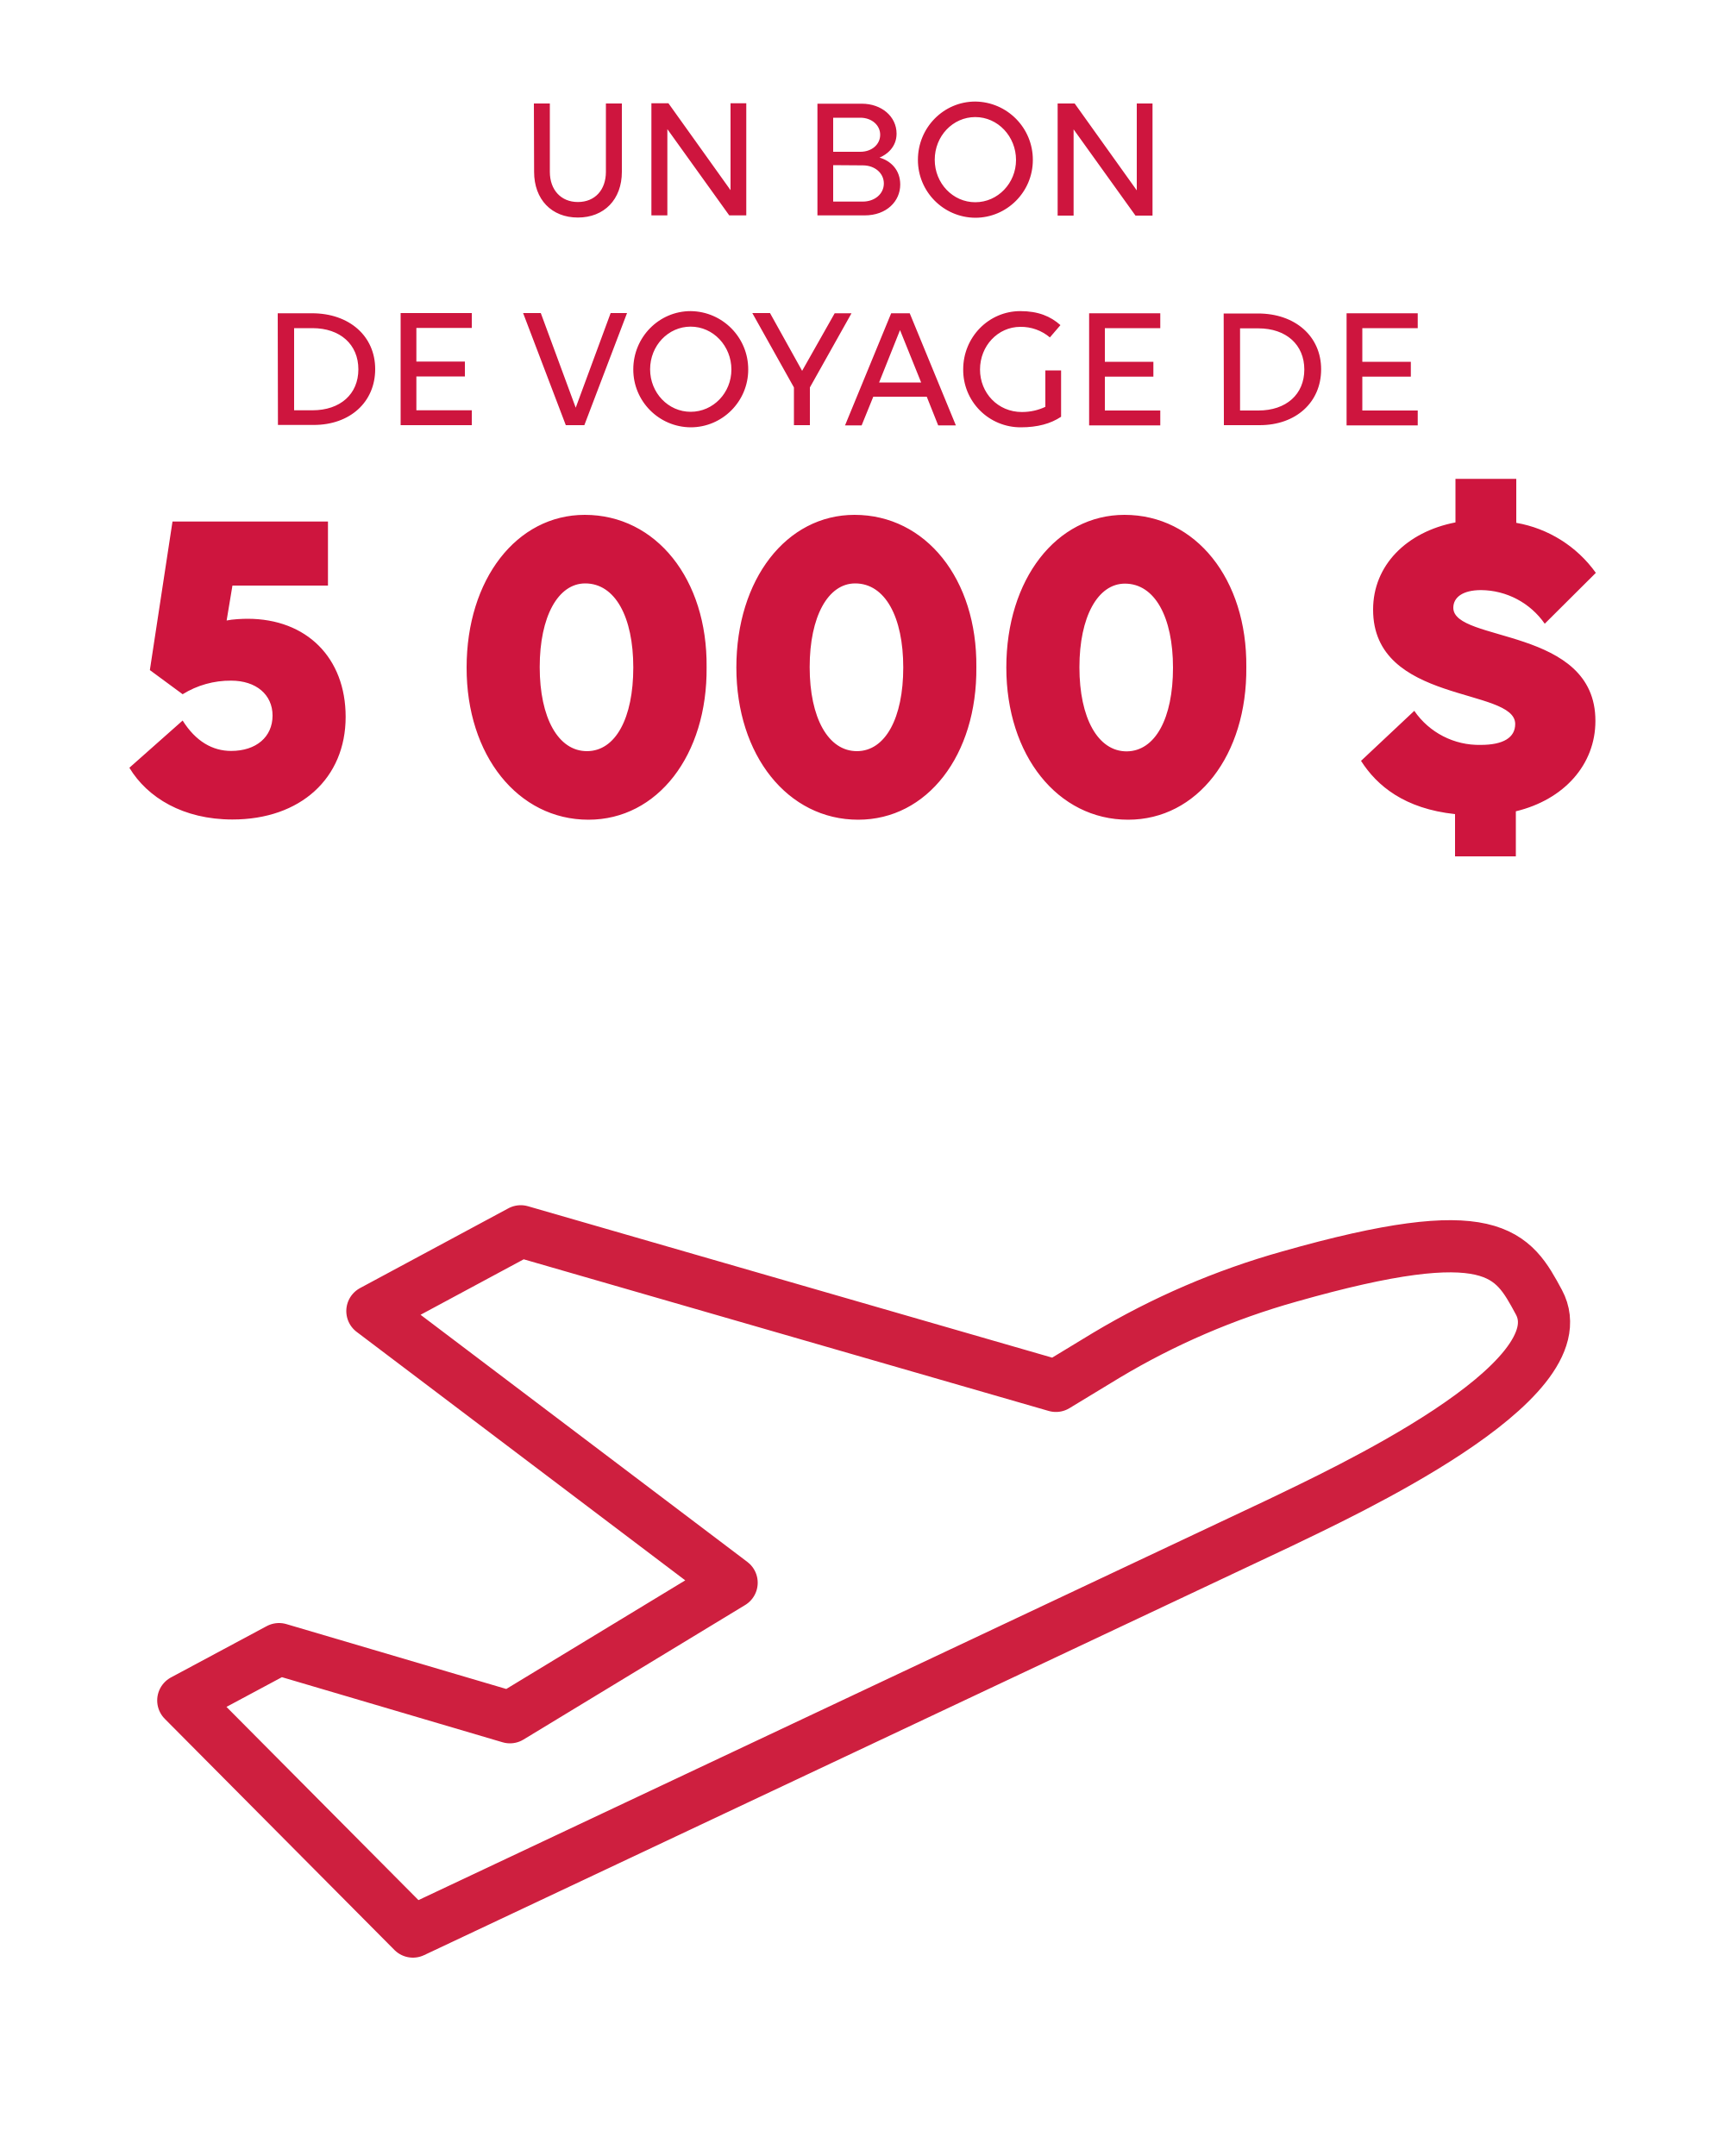
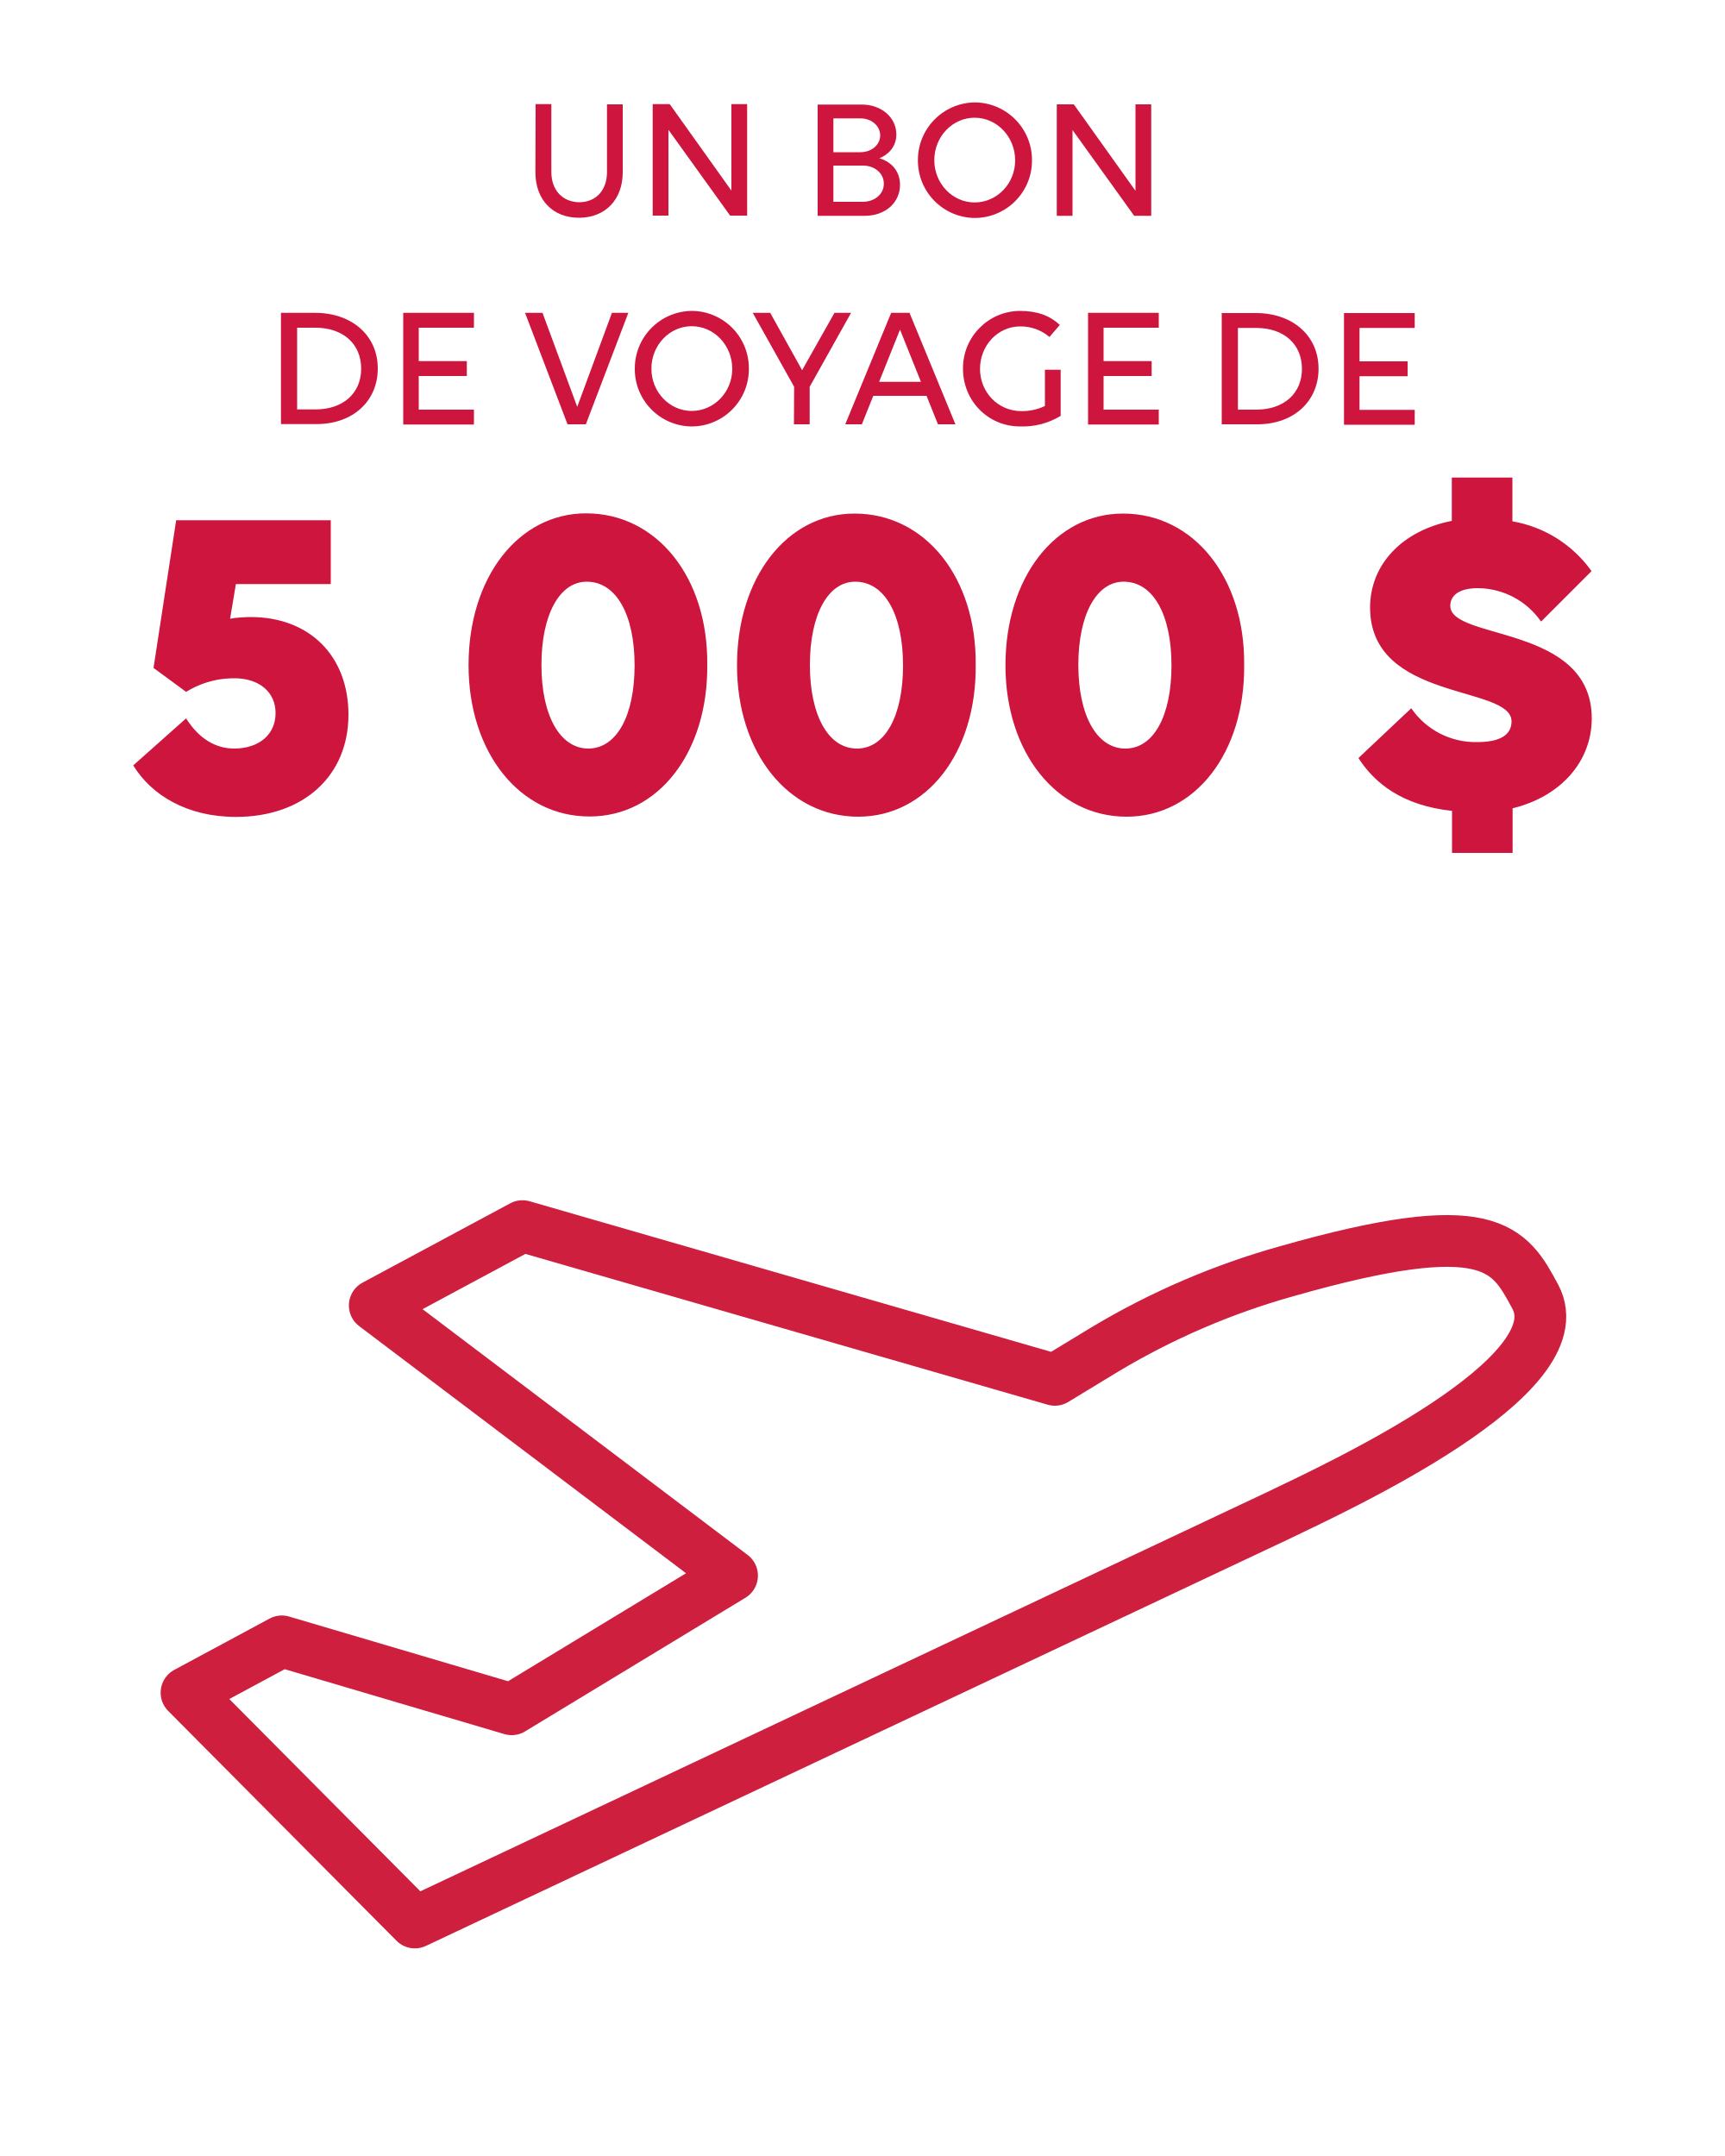
<svg xmlns="http://www.w3.org/2000/svg" width="80" height="100" viewBox="0 0 80 100">
  <g>
    <g fill="#CE153E">
-       <path d="M12.64 33.19c0-.97-.76-1.62-1.92-1.62a4.2 4.2 0 0 0-2.25.63l-1.52-1.12L8 24.19h7.21v2.97h-4.43l-.27 1.62c.27-.06.74-.08.97-.08 2.74 0 4.55 1.81 4.55 4.55 0 2.84-2.09 4.76-5.25 4.76-2.28 0-3.94-1.01-4.78-2.4l2.47-2.19c.61.97 1.39 1.41 2.25 1.41 1.16 0 1.92-.65 1.92-1.64zM21.64 30.96c0-4.09 2.32-7.08 5.48-7.08 3.31 0 5.69 2.99 5.65 7.06.04 4.09-2.28 7.08-5.48 7.08-3.27 0-5.66-2.99-5.65-7.06zm7.73 0c0-2.34-.84-3.9-2.23-3.9-1.26 0-2.11 1.54-2.11 3.88 0 2.36.86 3.9 2.19 3.9s2.15-1.54 2.15-3.88zM34.15 30.96c0-4.09 2.32-7.08 5.48-7.08 3.31 0 5.69 2.99 5.65 7.06.04 4.09-2.28 7.08-5.48 7.08-3.27 0-5.65-2.99-5.65-7.06zm7.74 0c0-2.34-.84-3.9-2.23-3.9-1.26 0-2.11 1.54-2.11 3.88 0 2.36.86 3.9 2.19 3.9 1.32 0 2.15-1.54 2.15-3.88zM46.67 30.96c0-4.09 2.32-7.08 5.48-7.08 3.31 0 5.69 2.99 5.65 7.06.04 4.09-2.28 7.08-5.48 7.08-3.27 0-5.65-2.99-5.65-7.06zm7.73.01c0-2.34-.84-3.9-2.23-3.9-1.26 0-2.11 1.54-2.11 3.88 0 2.36.86 3.9 2.19 3.9 1.33-.01 2.15-1.54 2.15-3.88zM71.64 28.93a3.63 3.63 0 0 0-2.95-1.56c-.86 0-1.29.34-1.29.82 0 1.62 6.6.87 6.59 5.25 0 2.02-1.45 3.65-3.69 4.19v2.09h-2.82v-1.96c-2.34-.25-3.62-1.31-4.36-2.47l2.47-2.32a3.64 3.64 0 0 0 3.08 1.58c1.05 0 1.6-.34 1.6-.97 0-1.71-6.6-.91-6.59-5.31 0-2.04 1.54-3.6 3.82-4.04v-2.02h2.82v2.04a5.75 5.75 0 0 1 3.69 2.32l-2.37 2.36z" />
+       <path d="M12.78 33.07c0-.96-.75-1.61-1.91-1.61-.96 0-1.68.29-2.24.63l-1.51-1.11 1.05-6.85h7.17v2.96h-4.4l-.27 1.61c.27-.06.73-.08.96-.08 2.72 0 4.53 1.8 4.53 4.53 0 2.83-2.08 4.74-5.22 4.74-2.26 0-3.92-1.01-4.76-2.39l2.45-2.18c.61.96 1.38 1.4 2.24 1.4 1.16-.01 1.91-.66 1.91-1.65zM21.73 30.85c0-4.07 2.31-7.04 5.45-7.04 3.29 0 5.66 2.98 5.62 7.02.04 4.07-2.27 7.04-5.45 7.04-3.25.01-5.62-2.97-5.62-7.02zm7.7.01c0-2.33-.84-3.88-2.22-3.88-1.26 0-2.1 1.53-2.1 3.86 0 2.35.86 3.88 2.18 3.88 1.32-.01 2.14-1.54 2.14-3.86zM34.18 30.86c0-4.07 2.31-7.04 5.45-7.04 3.29 0 5.66 2.98 5.62 7.02.04 4.07-2.27 7.04-5.45 7.04-3.25 0-5.62-2.98-5.62-7.02zm7.7 0c0-2.33-.84-3.88-2.22-3.88-1.26 0-2.1 1.53-2.1 3.86 0 2.35.86 3.88 2.18 3.88 1.32 0 2.14-1.53 2.14-3.86zM46.63 30.86c0-4.07 2.31-7.04 5.45-7.04 3.29 0 5.66 2.98 5.62 7.02.04 4.07-2.27 7.04-5.45 7.04-3.25 0-5.62-2.98-5.62-7.02zm7.7 0c0-2.33-.84-3.88-2.22-3.88-1.26 0-2.1 1.53-2.1 3.86 0 2.35.86 3.88 2.18 3.88 1.32 0 2.14-1.53 2.14-3.86zM71.47 28.83a3.6 3.6 0 0 0-2.93-1.55c-.86 0-1.28.33-1.28.82 0 1.61 6.56.86 6.56 5.22 0 2.01-1.45 3.63-3.67 4.17v2.07h-2.81v-1.95c-2.33-.25-3.6-1.3-4.34-2.45l2.45-2.31a3.61 3.61 0 0 0 3.06 1.57c1.05 0 1.59-.33 1.59-.96 0-1.7-6.56-.9-6.56-5.28 0-2.03 1.53-3.58 3.79-4.02v-2.01h2.81v2.03a5.68 5.68 0 0 1 3.67 2.31l-2.34 2.34z" />
    </g>
    <g>
-       <path fill="none" stroke="#CE1F3F" stroke-linecap="round" stroke-linejoin="round" stroke-miterlimit="10" stroke-width="2.42" d="M71.37 60.4c-1.22-2.26-2.09-3.89-11.58-1.19a34.83 34.83 0 0 0-8.48 3.65l-2.34 1.42-24.82-7.17-6.88 3.7 16.66 12.6-10.28 6.24-10.71-3.16-4.44 2.38 10.65 10.72 40.21-18.96c2.78-1.35 14.01-6.51 12.01-10.23z" />
+       <path fill="none" stroke="#CE1F3F" stroke-linecap="round" stroke-linejoin="round" stroke-miterlimit="10" stroke-width="2.4" d="M71.2 60.14c-1.21-2.25-2.08-3.87-11.52-1.18a34.5 34.5 0 0 0-8.44 3.63L48.92 64l-24.69-7.13-6.85 3.68 16.57 12.53-10.22 6.2-10.66-3.15-4.42 2.38 10.59 10.66 40-18.86c2.78-1.34 13.95-6.47 11.96-10.17z" />
    </g>
    <g fill="#CE153E">
-       <path d="M24.76 4.8h.74v3.17c0 .84.52 1.4 1.3 1.4.79 0 1.3-.56 1.3-1.4V4.8h.74v3.17c0 1.28-.82 2.12-2.04 2.12-1.22 0-2.03-.84-2.03-2.12l-.01-3.17zM30.95 5.99v4h-.74v-5.2H31l2.88 4.03V4.79h.73v5.2h-.79l-2.87-4zM37.91 4.81h2.06c.91 0 1.61.59 1.61 1.39 0 .62-.45.97-.79 1.11.52.15.96.57.96 1.25 0 .77-.63 1.43-1.65 1.43h-2.19V4.81zm.73 2.85v1.69h1.37c.56 0 .98-.36.98-.84s-.42-.84-.97-.84l-1.38-.01zm0-2.2v1.58h1.26c.53 0 .92-.34.92-.79s-.4-.79-.92-.79h-1.26zM47.9 7.42c0 1.48-1.2 2.68-2.67 2.68a2.68 2.68 0 0 1-2.66-2.69c0-1.49 1.19-2.7 2.66-2.7a2.7 2.7 0 0 1 2.67 2.71zm-.78 0c0-1.09-.84-1.99-1.89-1.99-1.04 0-1.88.88-1.88 1.98 0 1.09.84 1.97 1.88 1.97 1.05 0 1.89-.89 1.89-1.96zM49.79 6v4h-.74V4.8h.79l2.88 4.03V4.8h.73V10h-.79l-2.87-4zM12.88 14.53h1.59c1.73 0 2.93 1.06 2.93 2.59 0 1.53-1.17 2.59-2.85 2.59h-1.66l-.01-5.18zm.76.69v3.81h.85c1.29 0 2.13-.75 2.13-1.9s-.84-1.91-2.13-1.91h-.85zM18.58 14.52h3.3v.69h-2.57v1.56h2.25v.69h-2.25v1.57h2.57v.69h-3.3v-5.2zM26.7 18.91l1.62-4.39h.76l-1.98 5.2h-.86l-1.98-5.2h.82l1.62 4.39zM34.7 17.14c0 1.48-1.2 2.68-2.67 2.68a2.68 2.68 0 0 1-2.66-2.69c0-1.49 1.19-2.7 2.66-2.7a2.7 2.7 0 0 1 2.67 2.71zm-.78 0c0-1.09-.84-1.99-1.89-1.99-1.04 0-1.88.88-1.88 1.98 0 1.09.84 1.97 1.88 1.97 1.05 0 1.89-.88 1.89-1.96zM36.82 17.97l-1.93-3.45h.82l1.49 2.68 1.51-2.67h.78l-1.93 3.44v1.75h-.74v-1.75zM42.98 18.4H40.5l-.54 1.33h-.77l2.14-5.2h.86l2.14 5.2h-.82l-.53-1.33zm-1.24-3.09-.97 2.43h1.95l-.98-2.43zM47.34 19.82a2.66 2.66 0 0 1-2.67-2.69c0-1.49 1.18-2.7 2.65-2.7.83 0 1.4.24 1.86.65l-.49.57a2.07 2.07 0 0 0-1.37-.49c-1.04 0-1.87.88-1.87 1.98 0 1.09.83 1.97 1.94 1.97.41 0 .77-.09 1.09-.24v-1.69h.73v2.15c-.48.32-1.09.49-1.87.49zM50.51 14.53h3.3v.69h-2.57v1.56h2.25v.69h-2.25v1.57h2.57v.69h-3.3v-5.2zM56.75 14.54h1.59c1.73 0 2.93 1.06 2.93 2.59 0 1.53-1.17 2.59-2.85 2.59h-1.66l-.01-5.18zm.76.69v3.81h.85c1.29 0 2.13-.75 2.13-1.9s-.84-1.91-2.13-1.91h-.85zM62.45 14.53h3.3v.69h-2.57v1.56h2.25v.69h-2.25v1.57h2.57v.69h-3.3v-5.2z" />
+       <path d="M24.84 4.83h.73v3.15c0 .84.52 1.39 1.29 1.4.78 0 1.29-.56 1.29-1.39V4.84h.73v3.15c0 1.27-.81 2.11-2.03 2.11-1.22 0-2.02-.84-2.02-2.11l.01-3.16zM31 6.02V10h-.73V4.83h.79l2.86 4.01V4.83h.73V10h-.79L31 6.02zM37.92 4.85h2.05c.9 0 1.6.59 1.6 1.39 0 .61-.44.97-.79 1.1.52.15.96.56.96 1.24 0 .77-.63 1.43-1.64 1.43h-2.18V4.85zm.73 2.83v1.68h1.36c.56 0 .98-.36.98-.84s-.42-.84-.97-.84h-1.37zm0-2.19v1.57h1.25c.52 0 .92-.34.92-.78s-.4-.79-.92-.79h-1.25zM47.86 7.44a2.66 2.66 0 0 1-2.65 2.67 2.66 2.66 0 0 1-2.64-2.68 2.67 2.67 0 0 1 2.65-2.68 2.67 2.67 0 0 1 2.64 2.69zm-.78 0c0-1.09-.84-1.98-1.88-1.98-1.03 0-1.87.88-1.87 1.97 0 1.08.84 1.96 1.87 1.96 1.04 0 1.88-.88 1.88-1.95zM49.74 6.03v3.98h-.73V4.84h.79l2.86 4.01V4.84h.73v5.17h-.79l-2.86-3.98zM13.03 14.51h1.58c1.72 0 2.91 1.06 2.91 2.58s-1.16 2.58-2.84 2.58h-1.65v-5.16zm.75.69v3.79h.85c1.28 0 2.12-.75 2.12-1.89 0-1.15-.84-1.9-2.12-1.9h-.85zM18.7 14.51h3.28v.69h-2.56v1.55h2.23v.69h-2.23V19h2.56v.69H18.7v-5.18zM26.77 18.87l1.61-4.36h.76l-1.97 5.17h-.85l-1.97-5.17h.81l1.61 4.36zM34.73 17.11a2.66 2.66 0 0 1-2.65 2.67 2.66 2.66 0 0 1-2.64-2.68 2.67 2.67 0 0 1 2.65-2.68 2.66 2.66 0 0 1 2.64 2.69zm-.77 0c0-1.09-.84-1.98-1.88-1.98-1.03 0-1.87.88-1.87 1.97 0 1.08.84 1.96 1.87 1.96 1.04 0 1.88-.88 1.88-1.95zM36.83 17.94l-1.92-3.43h.81l1.48 2.66 1.5-2.66h.77l-1.92 3.43v1.74h-.73l.01-1.74zM42.97 18.36H40.5l-.53 1.32h-.77l2.13-5.17h.85l2.13 5.17h-.81l-.53-1.32zm-1.23-3.07-.97 2.42h1.94l-.97-2.42zM47.31 19.78c-1.5 0-2.65-1.2-2.65-2.68a2.66 2.66 0 0 1 2.64-2.68c.82 0 1.4.23 1.85.65l-.48.56a2.04 2.04 0 0 0-1.36-.49c-1.03 0-1.86.88-1.86 1.97 0 1.08.83 1.96 1.93 1.96.4 0 .77-.09 1.08-.24v-1.68h.73v2.14a3.4 3.4 0 0 1-1.88.49zM50.46 14.51h3.28v.69h-2.56v1.55h2.23v.69h-2.23V19h2.56v.69h-3.28v-5.18zM56.66 14.52h1.58c1.72 0 2.91 1.06 2.91 2.58s-1.16 2.58-2.84 2.58h-1.65v-5.16zm.75.69V19h.85c1.28 0 2.12-.75 2.12-1.89 0-1.15-.84-1.9-2.12-1.9h-.85zM62.33 14.52h3.28v.69h-2.56v1.55h2.23v.69h-2.23v1.56h2.56v.69h-3.28v-5.18z" />
    </g>
  </g>
</svg>
